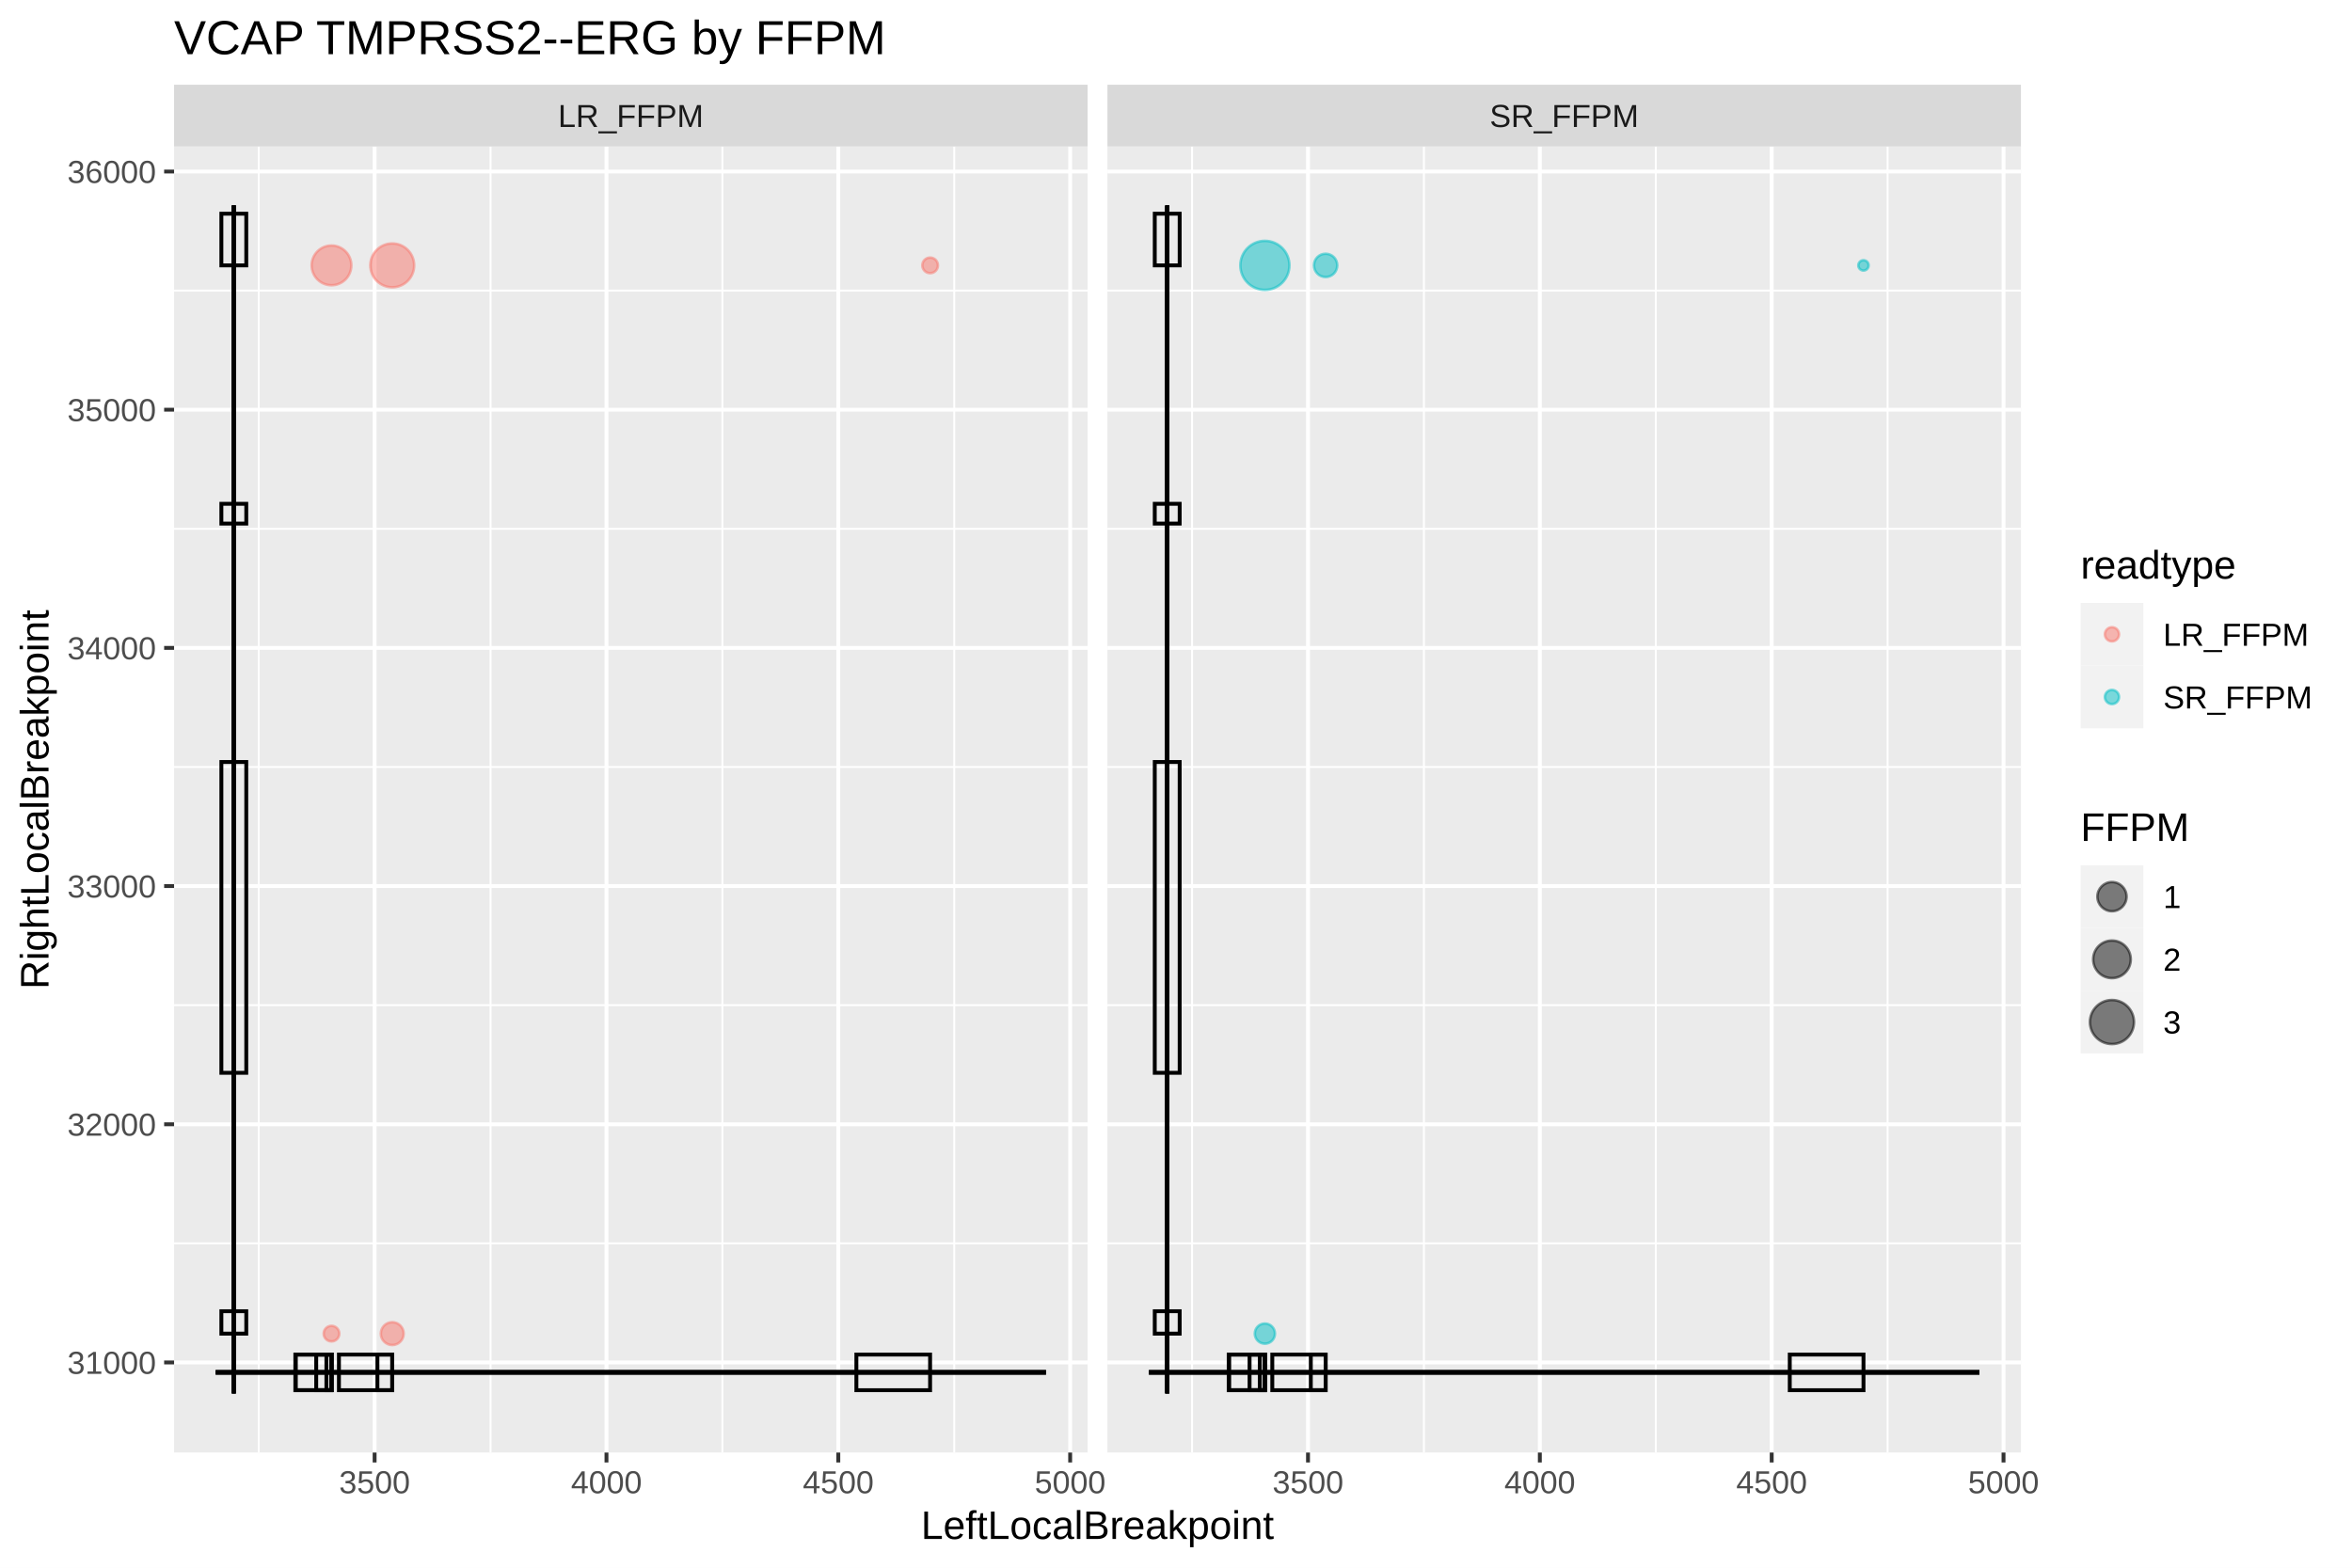
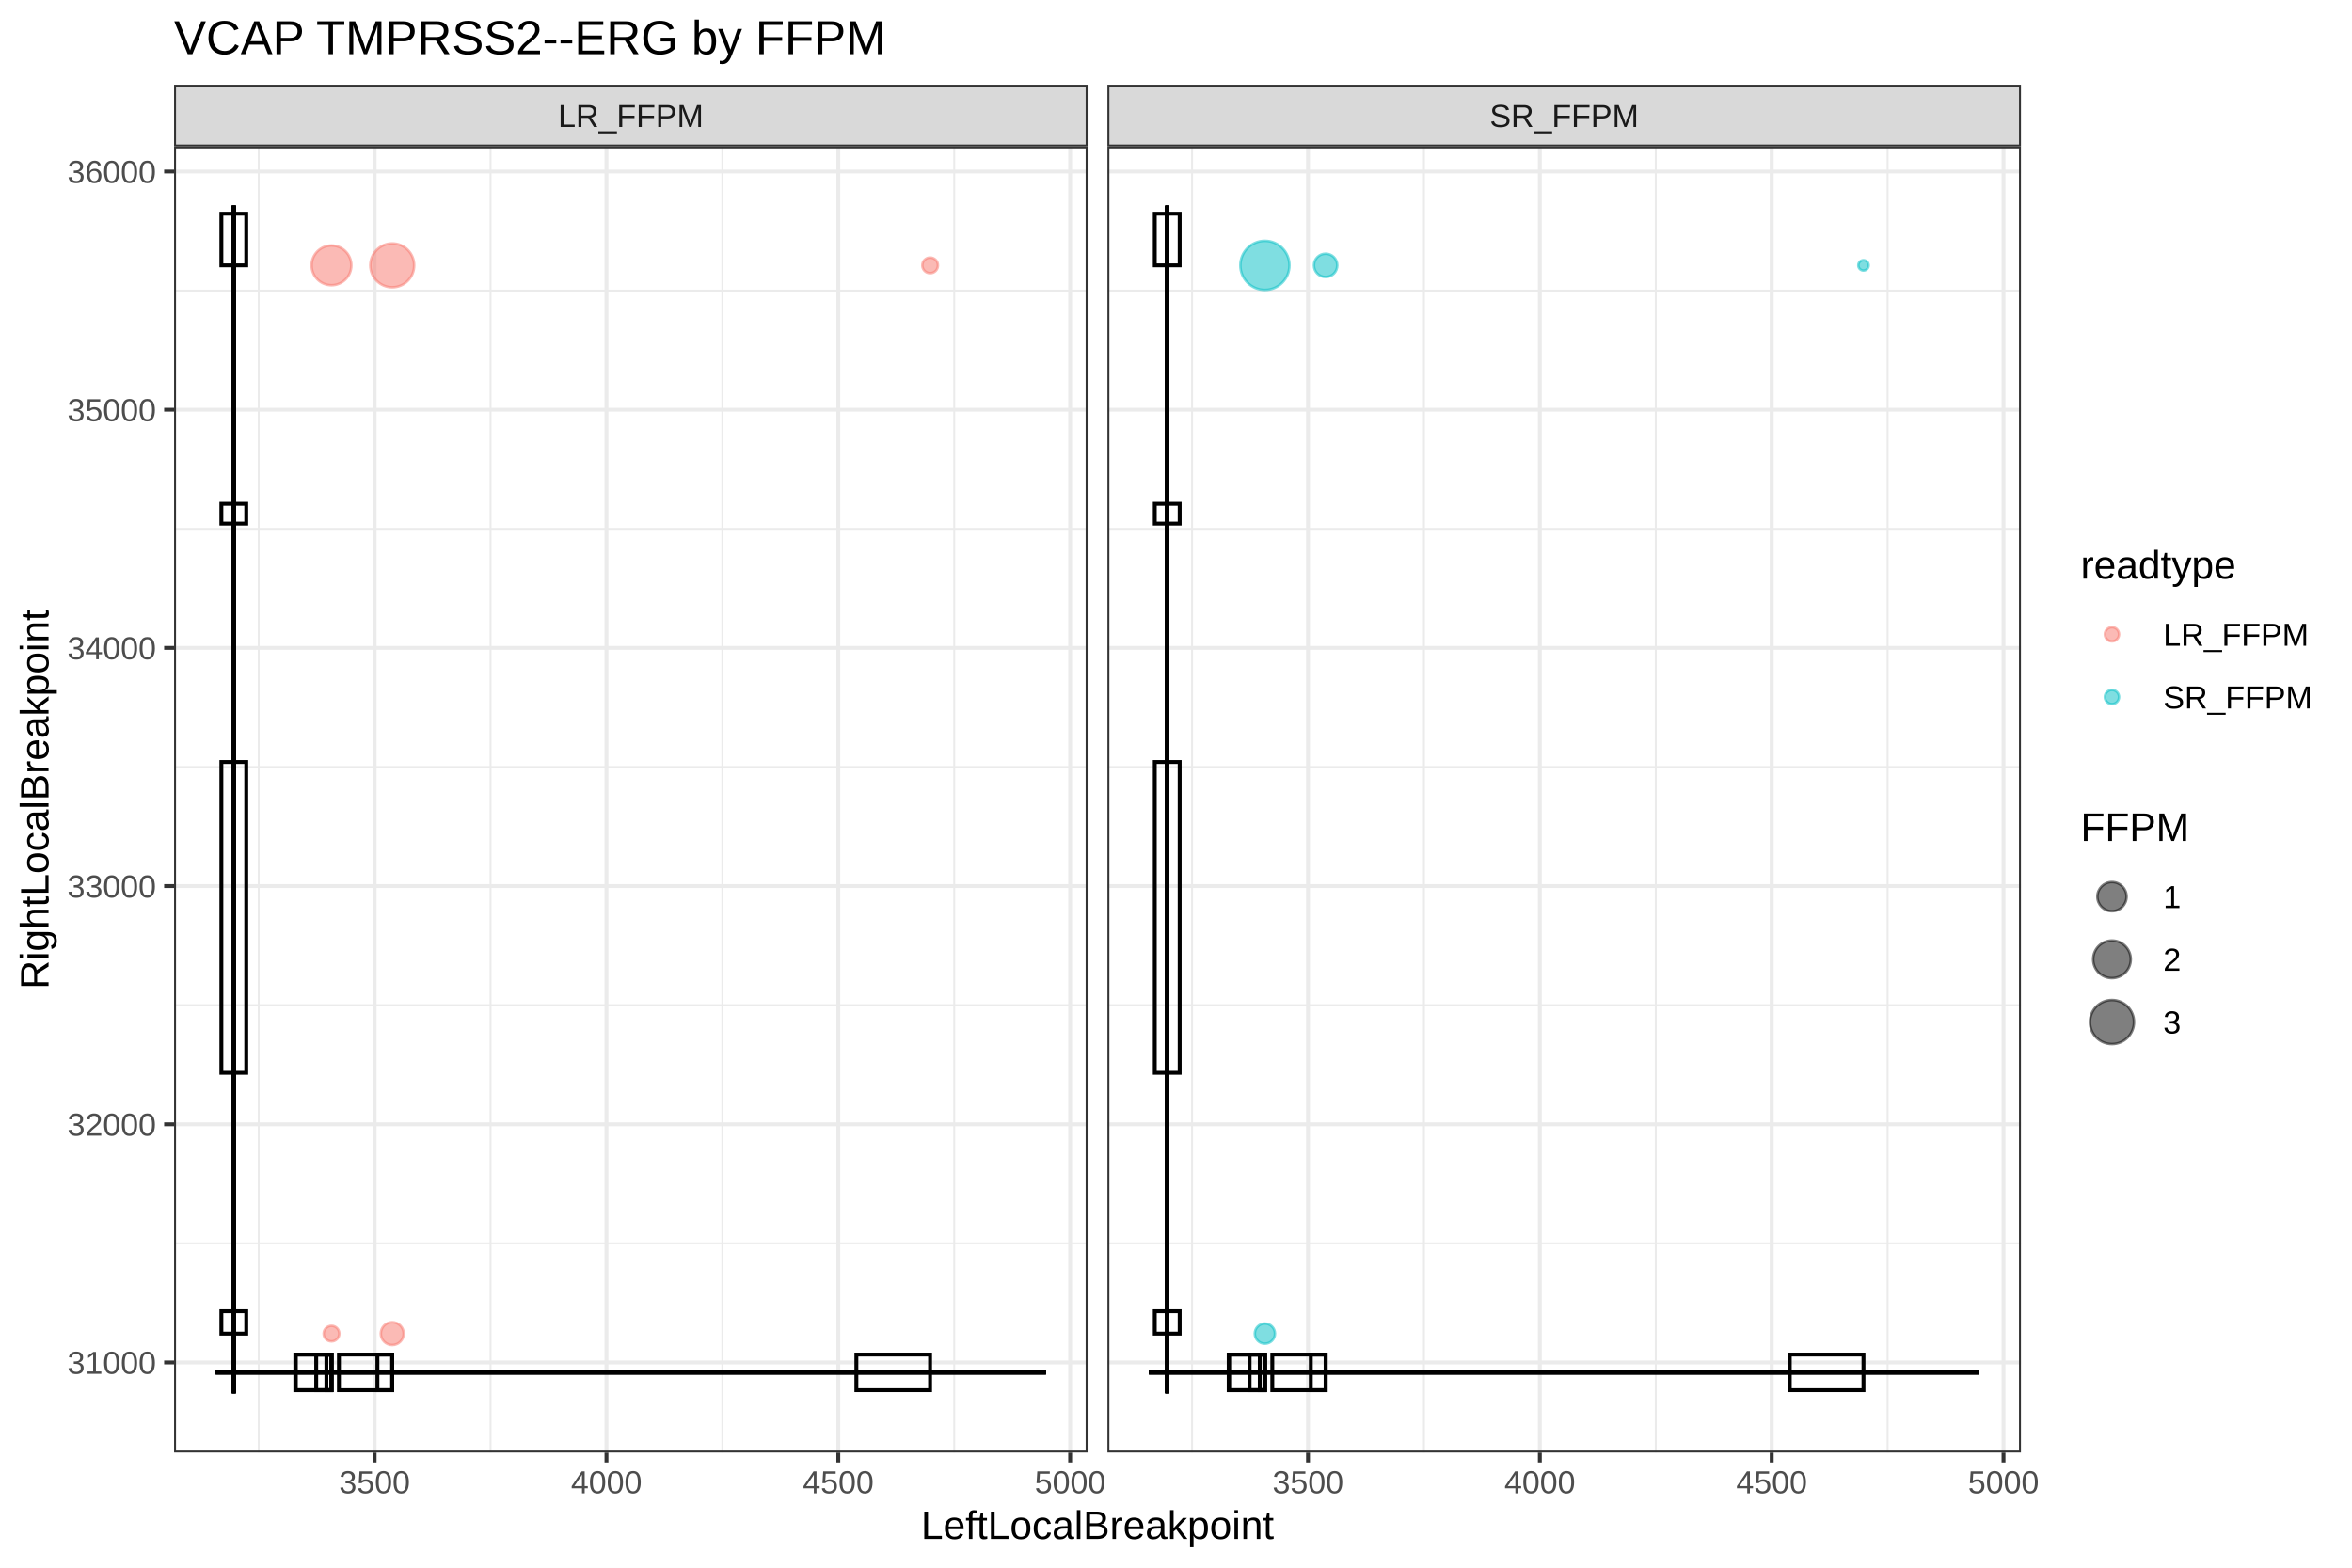
<svg xmlns="http://www.w3.org/2000/svg" class="svglite" width="648.00pt" height="432.00pt" viewBox="0 0 648.00 432.00">
  <defs>
    <style type="text/css">
    .svglite line, .svglite polyline, .svglite polygon, .svglite path, .svglite rect, .svglite circle {
      fill: none;
      stroke: #000000;
      stroke-linecap: round;
      stroke-linejoin: round;
      stroke-miterlimit: 10.00;
    }
    .svglite text {
      white-space: pre;
    }
  </style>
  </defs>
  <rect width="100%" height="100%" style="stroke: none; fill: #FFFFFF;" />
  <defs>
    <clipPath id="cpMC4wMHw2NDguMDB8MC4wMHw0MzIuMDA=">
      <rect x="0.00" y="0.00" width="648.00" height="432.00" />
    </clipPath>
  </defs>
  <g clip-path="url(#cpMC4wMHw2NDguMDB8MC4wMHw0MzIuMDA=)">
    <rect x="0.00" y="0.00" width="648.00" height="432.00" style="stroke-width: 1.07; stroke: #FFFFFF; fill: #FFFFFF;" />
  </g>
  <defs>
    <clipPath id="cpNDcuOTZ8Mjk5LjYzfDQwLjM2fDQwMC4yNw==">
      <rect x="47.96" y="40.36" width="251.68" height="359.90" />
    </clipPath>
  </defs>
  <g clip-path="url(#cpNDcuOTZ8Mjk5LjYzfDQwLjM2fDQwMC4yNw==)">
-     <rect x="47.96" y="40.36" width="251.68" height="359.90" style="stroke-width: 1.07; stroke: none; fill: #EBEBEB;" />
-     <polyline points="47.96,342.62 299.63,342.62 " style="stroke-width: 0.53; stroke: #FFFFFF; stroke-linecap: butt;" />
-     <polyline points="47.96,276.99 299.63,276.99 " style="stroke-width: 0.53; stroke: #FFFFFF; stroke-linecap: butt;" />
-     <polyline points="47.96,211.35 299.63,211.35 " style="stroke-width: 0.53; stroke: #FFFFFF; stroke-linecap: butt;" />
-     <polyline points="47.96,145.72 299.63,145.72 " style="stroke-width: 0.53; stroke: #FFFFFF; stroke-linecap: butt;" />
-     <polyline points="47.96,80.09 299.63,80.09 " style="stroke-width: 0.53; stroke: #FFFFFF; stroke-linecap: butt;" />
-     <polyline points="71.28,400.27 71.28,40.36 " style="stroke-width: 0.53; stroke: #FFFFFF; stroke-linecap: butt;" />
-     <polyline points="135.15,400.27 135.15,40.36 " style="stroke-width: 0.53; stroke: #FFFFFF; stroke-linecap: butt;" />
-     <polyline points="199.02,400.27 199.02,40.36 " style="stroke-width: 0.53; stroke: #FFFFFF; stroke-linecap: butt;" />
-     <polyline points="262.90,400.27 262.90,40.36 " style="stroke-width: 0.53; stroke: #FFFFFF; stroke-linecap: butt;" />
-     <polyline points="47.96,375.44 299.63,375.44 " style="stroke-width: 1.07; stroke: #FFFFFF; stroke-linecap: butt;" />
-     <polyline points="47.96,309.81 299.63,309.81 " style="stroke-width: 1.07; stroke: #FFFFFF; stroke-linecap: butt;" />
-     <polyline points="47.96,244.17 299.63,244.17 " style="stroke-width: 1.07; stroke: #FFFFFF; stroke-linecap: butt;" />
-     <polyline points="47.96,178.54 299.63,178.54 " style="stroke-width: 1.07; stroke: #FFFFFF; stroke-linecap: butt;" />
-     <polyline points="47.96,112.90 299.63,112.90 " style="stroke-width: 1.07; stroke: #FFFFFF; stroke-linecap: butt;" />
-     <polyline points="47.96,47.27 299.63,47.27 " style="stroke-width: 1.07; stroke: #FFFFFF; stroke-linecap: butt;" />
-     <polyline points="103.21,400.27 103.21,40.36 " style="stroke-width: 1.07; stroke: #FFFFFF; stroke-linecap: butt;" />
-     <polyline points="167.09,400.27 167.09,40.36 " style="stroke-width: 1.07; stroke: #FFFFFF; stroke-linecap: butt;" />
-     <polyline points="230.96,400.27 230.96,40.36 " style="stroke-width: 1.07; stroke: #FFFFFF; stroke-linecap: butt;" />
-     <polyline points="294.84,400.27 294.84,40.36 " style="stroke-width: 1.07; stroke: #FFFFFF; stroke-linecap: butt;" />
+     <rect x="47.96" y="40.36" width="251.68" height="359.90" style="stroke-width: 1.07; stroke: none; fill: #FFFFFF;" />
+     <polyline points="47.96,342.62 299.63,342.62 " style="stroke-width: 0.53; stroke: #EBEBEB; stroke-linecap: butt;" />
+     <polyline points="47.96,276.99 299.63,276.99 " style="stroke-width: 0.53; stroke: #EBEBEB; stroke-linecap: butt;" />
+     <polyline points="47.96,211.35 299.63,211.35 " style="stroke-width: 0.53; stroke: #EBEBEB; stroke-linecap: butt;" />
+     <polyline points="47.96,145.72 299.63,145.72 " style="stroke-width: 0.53; stroke: #EBEBEB; stroke-linecap: butt;" />
+     <polyline points="47.96,80.09 299.63,80.09 " style="stroke-width: 0.53; stroke: #EBEBEB; stroke-linecap: butt;" />
+     <polyline points="71.28,400.27 71.28,40.36 " style="stroke-width: 0.53; stroke: #EBEBEB; stroke-linecap: butt;" />
+     <polyline points="135.15,400.27 135.15,40.36 " style="stroke-width: 0.53; stroke: #EBEBEB; stroke-linecap: butt;" />
+     <polyline points="199.02,400.27 199.02,40.36 " style="stroke-width: 0.53; stroke: #EBEBEB; stroke-linecap: butt;" />
+     <polyline points="262.90,400.27 262.90,40.36 " style="stroke-width: 0.53; stroke: #EBEBEB; stroke-linecap: butt;" />
+     <polyline points="47.96,375.44 299.63,375.44 " style="stroke-width: 1.07; stroke: #EBEBEB; stroke-linecap: butt;" />
+     <polyline points="47.96,309.81 299.63,309.81 " style="stroke-width: 1.07; stroke: #EBEBEB; stroke-linecap: butt;" />
+     <polyline points="47.96,244.17 299.63,244.17 " style="stroke-width: 1.07; stroke: #EBEBEB; stroke-linecap: butt;" />
+     <polyline points="47.96,178.54 299.63,178.54 " style="stroke-width: 1.07; stroke: #EBEBEB; stroke-linecap: butt;" />
+     <polyline points="47.96,112.90 299.63,112.90 " style="stroke-width: 1.07; stroke: #EBEBEB; stroke-linecap: butt;" />
+     <polyline points="47.96,47.27 299.63,47.27 " style="stroke-width: 1.07; stroke: #EBEBEB; stroke-linecap: butt;" />
+     <polyline points="103.21,400.27 103.21,40.36 " style="stroke-width: 1.07; stroke: #EBEBEB; stroke-linecap: butt;" />
+     <polyline points="167.09,400.27 167.09,40.36 " style="stroke-width: 1.07; stroke: #EBEBEB; stroke-linecap: butt;" />
+     <polyline points="230.96,400.27 230.96,40.36 " style="stroke-width: 1.07; stroke: #EBEBEB; stroke-linecap: butt;" />
+     <polyline points="294.84,400.27 294.84,40.36 " style="stroke-width: 1.07; stroke: #EBEBEB; stroke-linecap: butt;" />
    <circle cx="91.33" cy="367.50" r="2.15" style="stroke-width: 0.71; stroke: #F8766D; stroke-opacity: 0.50; fill: #F8766D; fill-opacity: 0.50;" />
    <circle cx="108.07" cy="367.50" r="3.15" style="stroke-width: 0.71; stroke: #F8766D; stroke-opacity: 0.50; fill: #F8766D; fill-opacity: 0.50;" />
    <circle cx="91.33" cy="73.13" r="5.47" style="stroke-width: 0.71; stroke: #F8766D; stroke-opacity: 0.50; fill: #F8766D; fill-opacity: 0.50;" />
    <circle cx="108.07" cy="73.13" r="6.04" style="stroke-width: 0.71; stroke: #F8766D; stroke-opacity: 0.50; fill: #F8766D; fill-opacity: 0.50;" />
    <circle cx="256.26" cy="73.13" r="2.15" style="stroke-width: 0.71; stroke: #F8766D; stroke-opacity: 0.50; fill: #F8766D; fill-opacity: 0.50;" />
    <rect x="81.37" y="373.27" width="9.96" height="9.82" style="stroke-width: 1.07; stroke-linecap: butt; stroke-linejoin: miter;" />
    <rect x="81.50" y="373.27" width="9.84" height="9.82" style="stroke-width: 1.07; stroke-linecap: butt; stroke-linejoin: miter;" />
    <rect x="87.12" y="373.27" width="4.22" height="9.82" style="stroke-width: 1.07; stroke-linecap: butt; stroke-linejoin: miter;" />
    <rect x="89.93" y="373.27" width="1.41" height="9.82" style="stroke-width: 1.07; stroke-linecap: butt; stroke-linejoin: miter;" />
    <rect x="93.38" y="373.27" width="14.69" height="9.82" style="stroke-width: 1.07; stroke-linecap: butt; stroke-linejoin: miter;" />
    <rect x="103.98" y="373.27" width="4.09" height="9.82" style="stroke-width: 1.07; stroke-linecap: butt; stroke-linejoin: miter;" />
    <rect x="235.94" y="373.27" width="20.31" height="9.82" style="stroke-width: 1.07; stroke-linecap: butt; stroke-linejoin: miter;" />
    <line x1="59.40" y1="378.18" x2="288.19" y2="378.18" style="stroke-width: 1.07; stroke: #000000; stroke-opacity: 0.50; stroke-linecap: butt;" />
    <line x1="59.40" y1="378.18" x2="288.19" y2="378.18" style="stroke-width: 1.07; stroke: #000000; stroke-opacity: 0.50; stroke-linecap: butt;" />
    <line x1="59.40" y1="378.18" x2="288.19" y2="378.18" style="stroke-width: 1.07; stroke: #000000; stroke-opacity: 0.50; stroke-linecap: butt;" />
    <line x1="59.40" y1="378.18" x2="288.19" y2="378.18" style="stroke-width: 1.07; stroke: #000000; stroke-opacity: 0.50; stroke-linecap: butt;" />
    <line x1="59.40" y1="378.18" x2="288.19" y2="378.18" style="stroke-width: 1.07; stroke: #000000; stroke-opacity: 0.50; stroke-linecap: butt;" />
    <line x1="59.40" y1="378.18" x2="288.19" y2="378.18" style="stroke-width: 1.07; stroke: #000000; stroke-opacity: 0.50; stroke-linecap: butt;" />
    <line x1="59.40" y1="378.18" x2="288.19" y2="378.18" style="stroke-width: 1.07; stroke: #000000; stroke-opacity: 0.50; stroke-linecap: butt;" />
    <line x1="59.40" y1="378.18" x2="288.19" y2="378.18" style="stroke-width: 1.07; stroke: #000000; stroke-opacity: 0.50; stroke-linecap: butt;" />
    <line x1="59.40" y1="378.18" x2="288.19" y2="378.18" style="stroke-width: 1.07; stroke: #000000; stroke-opacity: 0.50; stroke-linecap: butt;" />
    <line x1="59.40" y1="378.18" x2="288.19" y2="378.18" style="stroke-width: 1.07; stroke: #000000; stroke-opacity: 0.50; stroke-linecap: butt;" />
    <line x1="59.40" y1="378.18" x2="288.19" y2="378.18" style="stroke-width: 1.07; stroke: #000000; stroke-opacity: 0.50; stroke-linecap: butt;" />
    <line x1="59.40" y1="378.18" x2="288.19" y2="378.18" style="stroke-width: 1.07; stroke: #000000; stroke-opacity: 0.50; stroke-linecap: butt;" />
    <line x1="59.40" y1="378.18" x2="288.19" y2="378.18" style="stroke-width: 1.07; stroke: #000000; stroke-opacity: 0.50; stroke-linecap: butt;" />
    <line x1="59.40" y1="378.18" x2="288.19" y2="378.18" style="stroke-width: 1.07; stroke: #000000; stroke-opacity: 0.50; stroke-linecap: butt;" />
    <line x1="59.40" y1="378.18" x2="288.19" y2="378.18" style="stroke-width: 1.07; stroke: #000000; stroke-opacity: 0.50; stroke-linecap: butt;" />
    <line x1="59.40" y1="378.18" x2="288.19" y2="378.18" style="stroke-width: 1.07; stroke: #000000; stroke-opacity: 0.50; stroke-linecap: butt;" />
    <line x1="59.40" y1="378.18" x2="288.19" y2="378.18" style="stroke-width: 1.07; stroke: #000000; stroke-opacity: 0.50; stroke-linecap: butt;" />
    <line x1="59.40" y1="378.18" x2="288.19" y2="378.18" style="stroke-width: 1.07; stroke: #000000; stroke-opacity: 0.50; stroke-linecap: butt;" />
    <line x1="59.40" y1="378.18" x2="288.19" y2="378.18" style="stroke-width: 1.07; stroke: #000000; stroke-opacity: 0.50; stroke-linecap: butt;" />
    <line x1="59.40" y1="378.18" x2="288.19" y2="378.18" style="stroke-width: 1.07; stroke: #000000; stroke-opacity: 0.50; stroke-linecap: butt;" />
    <line x1="59.40" y1="378.18" x2="288.19" y2="378.18" style="stroke-width: 1.07; stroke: #000000; stroke-opacity: 0.50; stroke-linecap: butt;" />
    <line x1="59.40" y1="378.18" x2="288.19" y2="378.18" style="stroke-width: 1.07; stroke: #000000; stroke-opacity: 0.50; stroke-linecap: butt;" />
    <line x1="59.40" y1="378.18" x2="288.19" y2="378.18" style="stroke-width: 1.07; stroke: #000000; stroke-opacity: 0.50; stroke-linecap: butt;" />
    <line x1="59.40" y1="378.18" x2="288.19" y2="378.18" style="stroke-width: 1.07; stroke: #000000; stroke-opacity: 0.50; stroke-linecap: butt;" />
    <line x1="59.40" y1="378.18" x2="288.19" y2="378.18" style="stroke-width: 1.07; stroke: #000000; stroke-opacity: 0.50; stroke-linecap: butt;" />
    <line x1="59.40" y1="378.18" x2="288.19" y2="378.18" style="stroke-width: 1.07; stroke: #000000; stroke-opacity: 0.50; stroke-linecap: butt;" />
    <line x1="59.40" y1="378.18" x2="288.19" y2="378.18" style="stroke-width: 1.07; stroke: #000000; stroke-opacity: 0.50; stroke-linecap: butt;" />
    <line x1="59.40" y1="378.18" x2="288.19" y2="378.18" style="stroke-width: 1.07; stroke: #000000; stroke-opacity: 0.50; stroke-linecap: butt;" />
    <line x1="59.40" y1="378.18" x2="288.19" y2="378.18" style="stroke-width: 1.07; stroke: #000000; stroke-opacity: 0.50; stroke-linecap: butt;" />
    <line x1="59.40" y1="378.18" x2="288.19" y2="378.18" style="stroke-width: 1.07; stroke: #000000; stroke-opacity: 0.50; stroke-linecap: butt;" />
    <line x1="59.40" y1="378.18" x2="288.19" y2="378.18" style="stroke-width: 1.07; stroke: #000000; stroke-opacity: 0.50; stroke-linecap: butt;" />
    <line x1="59.40" y1="378.18" x2="288.19" y2="378.18" style="stroke-width: 1.07; stroke: #000000; stroke-opacity: 0.50; stroke-linecap: butt;" />
    <line x1="59.40" y1="378.18" x2="288.19" y2="378.18" style="stroke-width: 1.07; stroke: #000000; stroke-opacity: 0.50; stroke-linecap: butt;" />
    <rect x="60.99" y="361.33" width="6.86" height="6.17" style="stroke-width: 1.07; stroke-linecap: butt; stroke-linejoin: miter;" />
    <rect x="60.99" y="209.98" width="6.86" height="85.65" style="stroke-width: 1.07; stroke-linecap: butt; stroke-linejoin: miter;" />
    <rect x="60.99" y="138.83" width="6.86" height="5.45" style="stroke-width: 1.07; stroke-linecap: butt; stroke-linejoin: miter;" />
    <rect x="60.99" y="58.89" width="6.86" height="14.24" style="stroke-width: 1.07; stroke-linecap: butt; stroke-linejoin: miter;" />
    <line x1="64.42" y1="383.91" x2="64.42" y2="56.72" style="stroke-width: 1.07; stroke: #000000; stroke-opacity: 0.50; stroke-linecap: butt;" />
    <line x1="64.42" y1="383.91" x2="64.42" y2="56.72" style="stroke-width: 1.07; stroke: #000000; stroke-opacity: 0.50; stroke-linecap: butt;" />
    <line x1="64.42" y1="383.91" x2="64.42" y2="56.72" style="stroke-width: 1.07; stroke: #000000; stroke-opacity: 0.50; stroke-linecap: butt;" />
    <line x1="64.42" y1="383.91" x2="64.42" y2="56.72" style="stroke-width: 1.07; stroke: #000000; stroke-opacity: 0.50; stroke-linecap: butt;" />
    <line x1="64.42" y1="383.91" x2="64.42" y2="56.72" style="stroke-width: 1.07; stroke: #000000; stroke-opacity: 0.50; stroke-linecap: butt;" />
    <line x1="64.42" y1="383.91" x2="64.42" y2="56.72" style="stroke-width: 1.07; stroke: #000000; stroke-opacity: 0.50; stroke-linecap: butt;" />
    <line x1="64.42" y1="383.91" x2="64.42" y2="56.72" style="stroke-width: 1.07; stroke: #000000; stroke-opacity: 0.50; stroke-linecap: butt;" />
    <line x1="64.42" y1="383.91" x2="64.42" y2="56.72" style="stroke-width: 1.07; stroke: #000000; stroke-opacity: 0.50; stroke-linecap: butt;" />
    <line x1="64.42" y1="383.91" x2="64.42" y2="56.72" style="stroke-width: 1.07; stroke: #000000; stroke-opacity: 0.50; stroke-linecap: butt;" />
    <line x1="64.42" y1="383.91" x2="64.42" y2="56.72" style="stroke-width: 1.07; stroke: #000000; stroke-opacity: 0.50; stroke-linecap: butt;" />
    <line x1="64.42" y1="383.91" x2="64.42" y2="56.72" style="stroke-width: 1.07; stroke: #000000; stroke-opacity: 0.50; stroke-linecap: butt;" />
    <line x1="64.42" y1="383.91" x2="64.42" y2="56.72" style="stroke-width: 1.07; stroke: #000000; stroke-opacity: 0.50; stroke-linecap: butt;" />
    <line x1="64.42" y1="383.91" x2="64.42" y2="56.72" style="stroke-width: 1.07; stroke: #000000; stroke-opacity: 0.50; stroke-linecap: butt;" />
    <line x1="64.42" y1="383.91" x2="64.42" y2="56.72" style="stroke-width: 1.07; stroke: #000000; stroke-opacity: 0.50; stroke-linecap: butt;" />
    <line x1="64.42" y1="383.91" x2="64.42" y2="56.72" style="stroke-width: 1.07; stroke: #000000; stroke-opacity: 0.50; stroke-linecap: butt;" />
    <line x1="64.42" y1="383.91" x2="64.42" y2="56.72" style="stroke-width: 1.07; stroke: #000000; stroke-opacity: 0.50; stroke-linecap: butt;" />
    <line x1="64.42" y1="383.91" x2="64.42" y2="56.72" style="stroke-width: 1.07; stroke: #000000; stroke-opacity: 0.50; stroke-linecap: butt;" />
    <line x1="64.42" y1="383.91" x2="64.42" y2="56.72" style="stroke-width: 1.07; stroke: #000000; stroke-opacity: 0.50; stroke-linecap: butt;" />
    <line x1="64.42" y1="383.91" x2="64.42" y2="56.72" style="stroke-width: 1.07; stroke: #000000; stroke-opacity: 0.50; stroke-linecap: butt;" />
    <line x1="64.42" y1="383.91" x2="64.42" y2="56.72" style="stroke-width: 1.07; stroke: #000000; stroke-opacity: 0.50; stroke-linecap: butt;" />
    <line x1="64.42" y1="383.91" x2="64.42" y2="56.72" style="stroke-width: 1.07; stroke: #000000; stroke-opacity: 0.50; stroke-linecap: butt;" />
    <line x1="64.42" y1="383.91" x2="64.42" y2="56.72" style="stroke-width: 1.07; stroke: #000000; stroke-opacity: 0.50; stroke-linecap: butt;" />
    <line x1="64.42" y1="383.91" x2="64.42" y2="56.72" style="stroke-width: 1.07; stroke: #000000; stroke-opacity: 0.50; stroke-linecap: butt;" />
    <line x1="64.42" y1="383.91" x2="64.42" y2="56.72" style="stroke-width: 1.07; stroke: #000000; stroke-opacity: 0.50; stroke-linecap: butt;" />
    <line x1="64.42" y1="383.91" x2="64.42" y2="56.72" style="stroke-width: 1.07; stroke: #000000; stroke-opacity: 0.50; stroke-linecap: butt;" />
    <line x1="64.42" y1="383.91" x2="64.42" y2="56.72" style="stroke-width: 1.07; stroke: #000000; stroke-opacity: 0.50; stroke-linecap: butt;" />
    <line x1="64.42" y1="383.91" x2="64.42" y2="56.72" style="stroke-width: 1.07; stroke: #000000; stroke-opacity: 0.50; stroke-linecap: butt;" />
    <line x1="64.42" y1="383.91" x2="64.42" y2="56.72" style="stroke-width: 1.07; stroke: #000000; stroke-opacity: 0.50; stroke-linecap: butt;" />
    <line x1="64.42" y1="383.91" x2="64.42" y2="56.72" style="stroke-width: 1.07; stroke: #000000; stroke-opacity: 0.50; stroke-linecap: butt;" />
+     <rect x="47.96" y="40.36" width="251.68" height="359.90" style="stroke-width: 1.07; stroke: #333333;" />
  </g>
  <g clip-path="url(#cpMC4wMHw2NDguMDB8MC4wMHw0MzIuMDA=)">
</g>
  <defs>
    <clipPath id="cpMzA1LjExfDU1Ni43OXw0MC4zNnw0MDAuMjc=">
      <rect x="305.11" y="40.36" width="251.68" height="359.90" />
    </clipPath>
  </defs>
  <g clip-path="url(#cpMzA1LjExfDU1Ni43OXw0MC4zNnw0MDAuMjc=)">
-     <rect x="305.11" y="40.36" width="251.68" height="359.90" style="stroke-width: 1.07; stroke: none; fill: #EBEBEB;" />
-     <polyline points="305.11,342.62 556.79,342.62 " style="stroke-width: 0.53; stroke: #FFFFFF; stroke-linecap: butt;" />
-     <polyline points="305.11,276.99 556.79,276.99 " style="stroke-width: 0.53; stroke: #FFFFFF; stroke-linecap: butt;" />
-     <polyline points="305.11,211.35 556.79,211.35 " style="stroke-width: 0.53; stroke: #FFFFFF; stroke-linecap: butt;" />
-     <polyline points="305.11,145.72 556.79,145.72 " style="stroke-width: 0.53; stroke: #FFFFFF; stroke-linecap: butt;" />
-     <polyline points="305.11,80.09 556.79,80.09 " style="stroke-width: 0.53; stroke: #FFFFFF; stroke-linecap: butt;" />
-     <polyline points="328.43,400.27 328.43,40.36 " style="stroke-width: 0.53; stroke: #FFFFFF; stroke-linecap: butt;" />
-     <polyline points="392.31,400.27 392.31,40.36 " style="stroke-width: 0.53; stroke: #FFFFFF; stroke-linecap: butt;" />
-     <polyline points="456.18,400.27 456.18,40.36 " style="stroke-width: 0.53; stroke: #FFFFFF; stroke-linecap: butt;" />
-     <polyline points="520.05,400.27 520.05,40.36 " style="stroke-width: 0.53; stroke: #FFFFFF; stroke-linecap: butt;" />
-     <polyline points="305.11,375.44 556.79,375.44 " style="stroke-width: 1.07; stroke: #FFFFFF; stroke-linecap: butt;" />
-     <polyline points="305.11,309.81 556.79,309.81 " style="stroke-width: 1.07; stroke: #FFFFFF; stroke-linecap: butt;" />
-     <polyline points="305.11,244.17 556.79,244.17 " style="stroke-width: 1.07; stroke: #FFFFFF; stroke-linecap: butt;" />
-     <polyline points="305.11,178.54 556.79,178.54 " style="stroke-width: 1.07; stroke: #FFFFFF; stroke-linecap: butt;" />
-     <polyline points="305.11,112.90 556.79,112.90 " style="stroke-width: 1.07; stroke: #FFFFFF; stroke-linecap: butt;" />
-     <polyline points="305.11,47.27 556.79,47.27 " style="stroke-width: 1.07; stroke: #FFFFFF; stroke-linecap: butt;" />
-     <polyline points="360.37,400.27 360.37,40.36 " style="stroke-width: 1.07; stroke: #FFFFFF; stroke-linecap: butt;" />
-     <polyline points="424.24,400.27 424.24,40.36 " style="stroke-width: 1.07; stroke: #FFFFFF; stroke-linecap: butt;" />
-     <polyline points="488.12,400.27 488.12,40.36 " style="stroke-width: 1.07; stroke: #FFFFFF; stroke-linecap: butt;" />
-     <polyline points="551.99,400.27 551.99,40.36 " style="stroke-width: 1.07; stroke: #FFFFFF; stroke-linecap: butt;" />
+     <rect x="305.11" y="40.36" width="251.68" height="359.90" style="stroke-width: 1.07; stroke: none; fill: #FFFFFF;" />
+     <polyline points="305.11,342.62 556.79,342.62 " style="stroke-width: 0.53; stroke: #EBEBEB; stroke-linecap: butt;" />
+     <polyline points="305.11,276.99 556.79,276.99 " style="stroke-width: 0.53; stroke: #EBEBEB; stroke-linecap: butt;" />
+     <polyline points="305.11,211.35 556.79,211.35 " style="stroke-width: 0.53; stroke: #EBEBEB; stroke-linecap: butt;" />
+     <polyline points="305.11,145.72 556.79,145.72 " style="stroke-width: 0.53; stroke: #EBEBEB; stroke-linecap: butt;" />
+     <polyline points="305.11,80.09 556.79,80.09 " style="stroke-width: 0.53; stroke: #EBEBEB; stroke-linecap: butt;" />
+     <polyline points="328.43,400.27 328.43,40.36 " style="stroke-width: 0.53; stroke: #EBEBEB; stroke-linecap: butt;" />
+     <polyline points="392.31,400.27 392.31,40.36 " style="stroke-width: 0.53; stroke: #EBEBEB; stroke-linecap: butt;" />
+     <polyline points="456.18,400.27 456.18,40.36 " style="stroke-width: 0.53; stroke: #EBEBEB; stroke-linecap: butt;" />
+     <polyline points="520.05,400.27 520.05,40.36 " style="stroke-width: 0.53; stroke: #EBEBEB; stroke-linecap: butt;" />
+     <polyline points="305.11,375.44 556.79,375.44 " style="stroke-width: 1.07; stroke: #EBEBEB; stroke-linecap: butt;" />
+     <polyline points="305.11,309.81 556.79,309.81 " style="stroke-width: 1.07; stroke: #EBEBEB; stroke-linecap: butt;" />
+     <polyline points="305.11,244.17 556.79,244.17 " style="stroke-width: 1.07; stroke: #EBEBEB; stroke-linecap: butt;" />
+     <polyline points="305.11,178.54 556.79,178.54 " style="stroke-width: 1.07; stroke: #EBEBEB; stroke-linecap: butt;" />
+     <polyline points="305.11,112.90 556.79,112.90 " style="stroke-width: 1.07; stroke: #EBEBEB; stroke-linecap: butt;" />
+     <polyline points="305.11,47.27 556.79,47.27 " style="stroke-width: 1.07; stroke: #EBEBEB; stroke-linecap: butt;" />
+     <polyline points="360.37,400.27 360.37,40.36 " style="stroke-width: 1.07; stroke: #EBEBEB; stroke-linecap: butt;" />
+     <polyline points="424.24,400.27 424.24,40.36 " style="stroke-width: 1.07; stroke: #EBEBEB; stroke-linecap: butt;" />
+     <polyline points="488.12,400.27 488.12,40.36 " style="stroke-width: 1.07; stroke: #EBEBEB; stroke-linecap: butt;" />
+     <polyline points="551.99,400.27 551.99,40.36 " style="stroke-width: 1.07; stroke: #EBEBEB; stroke-linecap: butt;" />
    <circle cx="348.49" cy="367.50" r="2.78" style="stroke-width: 0.71; stroke: #00BFC4; stroke-opacity: 0.50; fill: #00BFC4; fill-opacity: 0.50;" />
    <circle cx="348.49" cy="73.13" r="6.76" style="stroke-width: 0.71; stroke: #00BFC4; stroke-opacity: 0.50; fill: #00BFC4; fill-opacity: 0.50;" />
    <circle cx="365.22" cy="73.13" r="3.21" style="stroke-width: 0.71; stroke: #00BFC4; stroke-opacity: 0.50; fill: #00BFC4; fill-opacity: 0.50;" />
    <circle cx="513.41" cy="73.13" r="1.42" style="stroke-width: 0.71; stroke: #00BFC4; stroke-opacity: 0.50; fill: #00BFC4; fill-opacity: 0.50;" />
    <rect x="338.52" y="373.27" width="9.96" height="9.82" style="stroke-width: 1.07; stroke-linecap: butt; stroke-linejoin: miter;" />
    <rect x="338.65" y="373.27" width="9.84" height="9.82" style="stroke-width: 1.07; stroke-linecap: butt; stroke-linejoin: miter;" />
    <rect x="344.27" y="373.27" width="4.22" height="9.82" style="stroke-width: 1.07; stroke-linecap: butt; stroke-linejoin: miter;" />
    <rect x="347.08" y="373.27" width="1.41" height="9.82" style="stroke-width: 1.07; stroke-linecap: butt; stroke-linejoin: miter;" />
    <rect x="350.53" y="373.27" width="14.69" height="9.82" style="stroke-width: 1.07; stroke-linecap: butt; stroke-linejoin: miter;" />
    <rect x="361.14" y="373.27" width="4.09" height="9.82" style="stroke-width: 1.07; stroke-linecap: butt; stroke-linejoin: miter;" />
    <rect x="493.10" y="373.27" width="20.31" height="9.82" style="stroke-width: 1.07; stroke-linecap: butt; stroke-linejoin: miter;" />
    <line x1="316.55" y1="378.18" x2="545.35" y2="378.18" style="stroke-width: 1.07; stroke: #000000; stroke-opacity: 0.50; stroke-linecap: butt;" />
    <line x1="316.55" y1="378.18" x2="545.35" y2="378.18" style="stroke-width: 1.07; stroke: #000000; stroke-opacity: 0.50; stroke-linecap: butt;" />
    <line x1="316.55" y1="378.18" x2="545.35" y2="378.18" style="stroke-width: 1.07; stroke: #000000; stroke-opacity: 0.50; stroke-linecap: butt;" />
    <line x1="316.55" y1="378.18" x2="545.35" y2="378.18" style="stroke-width: 1.07; stroke: #000000; stroke-opacity: 0.50; stroke-linecap: butt;" />
    <line x1="316.55" y1="378.18" x2="545.35" y2="378.18" style="stroke-width: 1.07; stroke: #000000; stroke-opacity: 0.50; stroke-linecap: butt;" />
    <line x1="316.55" y1="378.18" x2="545.35" y2="378.18" style="stroke-width: 1.07; stroke: #000000; stroke-opacity: 0.50; stroke-linecap: butt;" />
    <line x1="316.55" y1="378.18" x2="545.35" y2="378.18" style="stroke-width: 1.07; stroke: #000000; stroke-opacity: 0.50; stroke-linecap: butt;" />
    <line x1="316.55" y1="378.18" x2="545.35" y2="378.18" style="stroke-width: 1.07; stroke: #000000; stroke-opacity: 0.50; stroke-linecap: butt;" />
    <line x1="316.55" y1="378.18" x2="545.35" y2="378.18" style="stroke-width: 1.07; stroke: #000000; stroke-opacity: 0.50; stroke-linecap: butt;" />
    <line x1="316.55" y1="378.18" x2="545.35" y2="378.18" style="stroke-width: 1.07; stroke: #000000; stroke-opacity: 0.50; stroke-linecap: butt;" />
    <line x1="316.55" y1="378.18" x2="545.35" y2="378.18" style="stroke-width: 1.07; stroke: #000000; stroke-opacity: 0.50; stroke-linecap: butt;" />
    <line x1="316.55" y1="378.18" x2="545.35" y2="378.18" style="stroke-width: 1.07; stroke: #000000; stroke-opacity: 0.50; stroke-linecap: butt;" />
    <line x1="316.55" y1="378.18" x2="545.35" y2="378.18" style="stroke-width: 1.07; stroke: #000000; stroke-opacity: 0.50; stroke-linecap: butt;" />
    <line x1="316.55" y1="378.18" x2="545.35" y2="378.18" style="stroke-width: 1.07; stroke: #000000; stroke-opacity: 0.50; stroke-linecap: butt;" />
    <line x1="316.55" y1="378.18" x2="545.35" y2="378.18" style="stroke-width: 1.07; stroke: #000000; stroke-opacity: 0.50; stroke-linecap: butt;" />
    <line x1="316.55" y1="378.18" x2="545.35" y2="378.18" style="stroke-width: 1.07; stroke: #000000; stroke-opacity: 0.50; stroke-linecap: butt;" />
    <line x1="316.55" y1="378.18" x2="545.35" y2="378.18" style="stroke-width: 1.07; stroke: #000000; stroke-opacity: 0.50; stroke-linecap: butt;" />
    <line x1="316.55" y1="378.18" x2="545.35" y2="378.18" style="stroke-width: 1.07; stroke: #000000; stroke-opacity: 0.50; stroke-linecap: butt;" />
    <line x1="316.55" y1="378.18" x2="545.35" y2="378.18" style="stroke-width: 1.07; stroke: #000000; stroke-opacity: 0.50; stroke-linecap: butt;" />
    <line x1="316.55" y1="378.18" x2="545.35" y2="378.18" style="stroke-width: 1.07; stroke: #000000; stroke-opacity: 0.50; stroke-linecap: butt;" />
    <line x1="316.55" y1="378.18" x2="545.35" y2="378.18" style="stroke-width: 1.07; stroke: #000000; stroke-opacity: 0.50; stroke-linecap: butt;" />
    <line x1="316.55" y1="378.18" x2="545.35" y2="378.18" style="stroke-width: 1.07; stroke: #000000; stroke-opacity: 0.50; stroke-linecap: butt;" />
    <line x1="316.55" y1="378.18" x2="545.35" y2="378.18" style="stroke-width: 1.07; stroke: #000000; stroke-opacity: 0.50; stroke-linecap: butt;" />
    <line x1="316.55" y1="378.18" x2="545.35" y2="378.18" style="stroke-width: 1.07; stroke: #000000; stroke-opacity: 0.50; stroke-linecap: butt;" />
    <line x1="316.55" y1="378.18" x2="545.35" y2="378.18" style="stroke-width: 1.07; stroke: #000000; stroke-opacity: 0.50; stroke-linecap: butt;" />
    <line x1="316.55" y1="378.18" x2="545.35" y2="378.18" style="stroke-width: 1.07; stroke: #000000; stroke-opacity: 0.50; stroke-linecap: butt;" />
    <line x1="316.55" y1="378.18" x2="545.35" y2="378.18" style="stroke-width: 1.07; stroke: #000000; stroke-opacity: 0.50; stroke-linecap: butt;" />
    <line x1="316.55" y1="378.18" x2="545.35" y2="378.18" style="stroke-width: 1.07; stroke: #000000; stroke-opacity: 0.50; stroke-linecap: butt;" />
    <line x1="316.55" y1="378.18" x2="545.35" y2="378.18" style="stroke-width: 1.07; stroke: #000000; stroke-opacity: 0.50; stroke-linecap: butt;" />
    <line x1="316.55" y1="378.18" x2="545.35" y2="378.18" style="stroke-width: 1.07; stroke: #000000; stroke-opacity: 0.50; stroke-linecap: butt;" />
    <line x1="316.55" y1="378.18" x2="545.35" y2="378.18" style="stroke-width: 1.07; stroke: #000000; stroke-opacity: 0.50; stroke-linecap: butt;" />
    <line x1="316.55" y1="378.18" x2="545.35" y2="378.18" style="stroke-width: 1.07; stroke: #000000; stroke-opacity: 0.50; stroke-linecap: butt;" />
    <line x1="316.55" y1="378.18" x2="545.35" y2="378.18" style="stroke-width: 1.07; stroke: #000000; stroke-opacity: 0.50; stroke-linecap: butt;" />
    <rect x="318.15" y="361.33" width="6.86" height="6.17" style="stroke-width: 1.07; stroke-linecap: butt; stroke-linejoin: miter;" />
    <rect x="318.15" y="209.98" width="6.86" height="85.65" style="stroke-width: 1.07; stroke-linecap: butt; stroke-linejoin: miter;" />
    <rect x="318.15" y="138.83" width="6.86" height="5.45" style="stroke-width: 1.07; stroke-linecap: butt; stroke-linejoin: miter;" />
    <rect x="318.15" y="58.89" width="6.86" height="14.24" style="stroke-width: 1.07; stroke-linecap: butt; stroke-linejoin: miter;" />
    <line x1="321.58" y1="383.91" x2="321.58" y2="56.72" style="stroke-width: 1.07; stroke: #000000; stroke-opacity: 0.50; stroke-linecap: butt;" />
    <line x1="321.58" y1="383.91" x2="321.58" y2="56.72" style="stroke-width: 1.07; stroke: #000000; stroke-opacity: 0.50; stroke-linecap: butt;" />
    <line x1="321.58" y1="383.91" x2="321.58" y2="56.72" style="stroke-width: 1.07; stroke: #000000; stroke-opacity: 0.50; stroke-linecap: butt;" />
    <line x1="321.58" y1="383.91" x2="321.58" y2="56.72" style="stroke-width: 1.07; stroke: #000000; stroke-opacity: 0.50; stroke-linecap: butt;" />
    <line x1="321.58" y1="383.91" x2="321.58" y2="56.72" style="stroke-width: 1.07; stroke: #000000; stroke-opacity: 0.50; stroke-linecap: butt;" />
    <line x1="321.58" y1="383.91" x2="321.58" y2="56.72" style="stroke-width: 1.07; stroke: #000000; stroke-opacity: 0.50; stroke-linecap: butt;" />
    <line x1="321.58" y1="383.91" x2="321.58" y2="56.72" style="stroke-width: 1.07; stroke: #000000; stroke-opacity: 0.50; stroke-linecap: butt;" />
    <line x1="321.58" y1="383.91" x2="321.58" y2="56.72" style="stroke-width: 1.07; stroke: #000000; stroke-opacity: 0.50; stroke-linecap: butt;" />
    <line x1="321.58" y1="383.91" x2="321.58" y2="56.72" style="stroke-width: 1.07; stroke: #000000; stroke-opacity: 0.50; stroke-linecap: butt;" />
    <line x1="321.58" y1="383.91" x2="321.58" y2="56.72" style="stroke-width: 1.07; stroke: #000000; stroke-opacity: 0.50; stroke-linecap: butt;" />
    <line x1="321.58" y1="383.91" x2="321.58" y2="56.72" style="stroke-width: 1.07; stroke: #000000; stroke-opacity: 0.50; stroke-linecap: butt;" />
    <line x1="321.58" y1="383.91" x2="321.58" y2="56.72" style="stroke-width: 1.07; stroke: #000000; stroke-opacity: 0.50; stroke-linecap: butt;" />
    <line x1="321.58" y1="383.91" x2="321.58" y2="56.72" style="stroke-width: 1.07; stroke: #000000; stroke-opacity: 0.50; stroke-linecap: butt;" />
    <line x1="321.58" y1="383.91" x2="321.58" y2="56.72" style="stroke-width: 1.07; stroke: #000000; stroke-opacity: 0.50; stroke-linecap: butt;" />
    <line x1="321.58" y1="383.91" x2="321.58" y2="56.72" style="stroke-width: 1.07; stroke: #000000; stroke-opacity: 0.50; stroke-linecap: butt;" />
    <line x1="321.58" y1="383.91" x2="321.58" y2="56.72" style="stroke-width: 1.07; stroke: #000000; stroke-opacity: 0.50; stroke-linecap: butt;" />
    <line x1="321.58" y1="383.91" x2="321.58" y2="56.72" style="stroke-width: 1.07; stroke: #000000; stroke-opacity: 0.50; stroke-linecap: butt;" />
    <line x1="321.58" y1="383.91" x2="321.58" y2="56.72" style="stroke-width: 1.07; stroke: #000000; stroke-opacity: 0.50; stroke-linecap: butt;" />
    <line x1="321.58" y1="383.91" x2="321.58" y2="56.72" style="stroke-width: 1.07; stroke: #000000; stroke-opacity: 0.50; stroke-linecap: butt;" />
    <line x1="321.58" y1="383.91" x2="321.58" y2="56.72" style="stroke-width: 1.07; stroke: #000000; stroke-opacity: 0.50; stroke-linecap: butt;" />
    <line x1="321.58" y1="383.91" x2="321.58" y2="56.72" style="stroke-width: 1.07; stroke: #000000; stroke-opacity: 0.50; stroke-linecap: butt;" />
    <line x1="321.58" y1="383.91" x2="321.58" y2="56.72" style="stroke-width: 1.07; stroke: #000000; stroke-opacity: 0.50; stroke-linecap: butt;" />
    <line x1="321.58" y1="383.91" x2="321.58" y2="56.72" style="stroke-width: 1.07; stroke: #000000; stroke-opacity: 0.50; stroke-linecap: butt;" />
    <line x1="321.58" y1="383.91" x2="321.58" y2="56.72" style="stroke-width: 1.07; stroke: #000000; stroke-opacity: 0.50; stroke-linecap: butt;" />
    <line x1="321.58" y1="383.91" x2="321.58" y2="56.72" style="stroke-width: 1.07; stroke: #000000; stroke-opacity: 0.50; stroke-linecap: butt;" />
    <line x1="321.58" y1="383.91" x2="321.58" y2="56.72" style="stroke-width: 1.07; stroke: #000000; stroke-opacity: 0.50; stroke-linecap: butt;" />
    <line x1="321.58" y1="383.91" x2="321.58" y2="56.72" style="stroke-width: 1.07; stroke: #000000; stroke-opacity: 0.50; stroke-linecap: butt;" />
    <line x1="321.58" y1="383.91" x2="321.58" y2="56.72" style="stroke-width: 1.07; stroke: #000000; stroke-opacity: 0.50; stroke-linecap: butt;" />
    <line x1="321.58" y1="383.91" x2="321.58" y2="56.72" style="stroke-width: 1.07; stroke: #000000; stroke-opacity: 0.50; stroke-linecap: butt;" />
+     <rect x="305.11" y="40.36" width="251.68" height="359.90" style="stroke-width: 1.07; stroke: #333333;" />
  </g>
  <g clip-path="url(#cpMC4wMHw2NDguMDB8MC4wMHw0MzIuMDA=)">
</g>
  <defs>
    <clipPath id="cpNDcuOTZ8Mjk5LjYzfDIzLjM0fDQwLjM2">
      <rect x="47.96" y="23.34" width="251.68" height="17.03" />
    </clipPath>
  </defs>
  <g clip-path="url(#cpNDcuOTZ8Mjk5LjYzfDIzLjM0fDQwLjM2)">
-     <rect x="47.96" y="23.34" width="251.68" height="17.03" style="stroke-width: 1.07; stroke: none; fill: #D9D9D9;" />
+     <rect x="47.96" y="23.34" width="251.68" height="17.03" style="stroke-width: 1.07; stroke: #333333; fill: #D9D9D9;" />
    <text x="173.79" y="35.00" text-anchor="middle" style="font-size: 8.80px;fill: #1A1A1A; font-family: &quot;Arial&quot;;" textLength="40.08px" lengthAdjust="spacingAndGlyphs">LR_FFPM</text>
  </g>
  <g clip-path="url(#cpMC4wMHw2NDguMDB8MC4wMHw0MzIuMDA=)">
</g>
  <defs>
    <clipPath id="cpMzA1LjExfDU1Ni43OXwyMy4zNHw0MC4zNg==">
      <rect x="305.11" y="23.34" width="251.68" height="17.03" />
    </clipPath>
  </defs>
  <g clip-path="url(#cpMzA1LjExfDU1Ni43OXwyMy4zNHw0MC4zNg==)">
-     <rect x="305.11" y="23.34" width="251.68" height="17.03" style="stroke-width: 1.07; stroke: none; fill: #D9D9D9;" />
+     <rect x="305.11" y="23.34" width="251.68" height="17.03" style="stroke-width: 1.07; stroke: #333333; fill: #D9D9D9;" />
    <text x="430.95" y="35.00" text-anchor="middle" style="font-size: 8.80px;fill: #1A1A1A; font-family: &quot;Arial&quot;;" textLength="41.05px" lengthAdjust="spacingAndGlyphs">SR_FFPM</text>
  </g>
  <g clip-path="url(#cpMC4wMHw2NDguMDB8MC4wMHw0MzIuMDA=)">
    <polyline points="103.21,403.01 103.21,400.27 " style="stroke-width: 1.07; stroke: #333333; stroke-linecap: butt;" />
    <polyline points="167.09,403.01 167.09,400.27 " style="stroke-width: 1.07; stroke: #333333; stroke-linecap: butt;" />
    <polyline points="230.96,403.01 230.96,400.27 " style="stroke-width: 1.07; stroke: #333333; stroke-linecap: butt;" />
    <polyline points="294.84,403.01 294.84,400.27 " style="stroke-width: 1.07; stroke: #333333; stroke-linecap: butt;" />
    <text x="103.21" y="411.50" text-anchor="middle" style="font-size: 8.80px;fill: #4D4D4D; font-family: &quot;Arial&quot;;" textLength="19.58px" lengthAdjust="spacingAndGlyphs">3500</text>
    <text x="167.09" y="411.50" text-anchor="middle" style="font-size: 8.80px;fill: #4D4D4D; font-family: &quot;Arial&quot;;" textLength="19.58px" lengthAdjust="spacingAndGlyphs">4000</text>
    <text x="230.96" y="411.50" text-anchor="middle" style="font-size: 8.80px;fill: #4D4D4D; font-family: &quot;Arial&quot;;" textLength="19.58px" lengthAdjust="spacingAndGlyphs">4500</text>
    <text x="294.84" y="411.50" text-anchor="middle" style="font-size: 8.80px;fill: #4D4D4D; font-family: &quot;Arial&quot;;" textLength="19.58px" lengthAdjust="spacingAndGlyphs">5000</text>
    <polyline points="360.37,403.01 360.37,400.27 " style="stroke-width: 1.07; stroke: #333333; stroke-linecap: butt;" />
    <polyline points="424.24,403.01 424.24,400.27 " style="stroke-width: 1.07; stroke: #333333; stroke-linecap: butt;" />
    <polyline points="488.12,403.01 488.12,400.27 " style="stroke-width: 1.07; stroke: #333333; stroke-linecap: butt;" />
    <polyline points="551.99,403.01 551.99,400.27 " style="stroke-width: 1.07; stroke: #333333; stroke-linecap: butt;" />
    <text x="360.37" y="411.50" text-anchor="middle" style="font-size: 8.80px;fill: #4D4D4D; font-family: &quot;Arial&quot;;" textLength="19.58px" lengthAdjust="spacingAndGlyphs">3500</text>
    <text x="424.24" y="411.50" text-anchor="middle" style="font-size: 8.80px;fill: #4D4D4D; font-family: &quot;Arial&quot;;" textLength="19.58px" lengthAdjust="spacingAndGlyphs">4000</text>
    <text x="488.12" y="411.50" text-anchor="middle" style="font-size: 8.80px;fill: #4D4D4D; font-family: &quot;Arial&quot;;" textLength="19.58px" lengthAdjust="spacingAndGlyphs">4500</text>
    <text x="551.99" y="411.50" text-anchor="middle" style="font-size: 8.80px;fill: #4D4D4D; font-family: &quot;Arial&quot;;" textLength="19.58px" lengthAdjust="spacingAndGlyphs">5000</text>
    <text x="43.02" y="378.59" text-anchor="end" style="font-size: 8.80px;fill: #4D4D4D; font-family: &quot;Arial&quot;;" textLength="24.48px" lengthAdjust="spacingAndGlyphs">31000</text>
    <text x="43.02" y="312.96" text-anchor="end" style="font-size: 8.80px;fill: #4D4D4D; font-family: &quot;Arial&quot;;" textLength="24.48px" lengthAdjust="spacingAndGlyphs">32000</text>
    <text x="43.02" y="247.33" text-anchor="end" style="font-size: 8.80px;fill: #4D4D4D; font-family: &quot;Arial&quot;;" textLength="24.48px" lengthAdjust="spacingAndGlyphs">33000</text>
    <text x="43.02" y="181.69" text-anchor="end" style="font-size: 8.80px;fill: #4D4D4D; font-family: &quot;Arial&quot;;" textLength="24.48px" lengthAdjust="spacingAndGlyphs">34000</text>
    <text x="43.02" y="116.06" text-anchor="end" style="font-size: 8.80px;fill: #4D4D4D; font-family: &quot;Arial&quot;;" textLength="24.48px" lengthAdjust="spacingAndGlyphs">35000</text>
    <text x="43.02" y="50.42" text-anchor="end" style="font-size: 8.80px;fill: #4D4D4D; font-family: &quot;Arial&quot;;" textLength="24.48px" lengthAdjust="spacingAndGlyphs">36000</text>
    <polyline points="45.22,375.44 47.96,375.44 " style="stroke-width: 1.07; stroke: #333333; stroke-linecap: butt;" />
    <polyline points="45.22,309.81 47.96,309.81 " style="stroke-width: 1.07; stroke: #333333; stroke-linecap: butt;" />
    <polyline points="45.22,244.17 47.96,244.17 " style="stroke-width: 1.07; stroke: #333333; stroke-linecap: butt;" />
    <polyline points="45.22,178.54 47.96,178.54 " style="stroke-width: 1.07; stroke: #333333; stroke-linecap: butt;" />
    <polyline points="45.22,112.90 47.96,112.90 " style="stroke-width: 1.07; stroke: #333333; stroke-linecap: butt;" />
    <polyline points="45.22,47.27 47.96,47.27 " style="stroke-width: 1.07; stroke: #333333; stroke-linecap: butt;" />
    <text x="302.37" y="424.09" text-anchor="middle" style="font-size: 11.00px; font-family: &quot;Arial&quot;;" textLength="97.24px" lengthAdjust="spacingAndGlyphs">LeftLocalBreakpoint</text>
    <text transform="translate(13.37,220.31) rotate(-90)" text-anchor="middle" style="font-size: 11.00px; font-family: &quot;Arial&quot;;" textLength="104.57px" lengthAdjust="spacingAndGlyphs">RightLocalBreakpoint</text>
    <rect x="567.75" y="144.87" width="74.77" height="61.32" style="stroke-width: 1.07; stroke: none; fill: #FFFFFF;" />
    <text x="573.23" y="159.46" style="font-size: 11.00px; font-family: &quot;Arial&quot;;" textLength="42.82px" lengthAdjust="spacingAndGlyphs">readtype</text>
-     <rect x="573.23" y="166.15" width="17.28" height="17.28" style="stroke-width: 1.07; stroke: none; fill: #F2F2F2;" />
+     <rect x="573.23" y="166.15" width="17.28" height="17.28" style="stroke-width: 1.07; stroke: none; fill: #FFFFFF;" />
    <circle cx="581.87" cy="174.79" r="1.95" style="stroke-width: 0.71; stroke: #F8766D; stroke-opacity: 0.50; fill: #F8766D; fill-opacity: 0.50;" />
-     <rect x="573.23" y="183.43" width="17.28" height="17.28" style="stroke-width: 1.07; stroke: none; fill: #F2F2F2;" />
+     <rect x="573.23" y="183.43" width="17.28" height="17.28" style="stroke-width: 1.07; stroke: none; fill: #FFFFFF;" />
    <circle cx="581.87" cy="192.07" r="1.95" style="stroke-width: 0.71; stroke: #00BFC4; stroke-opacity: 0.50; fill: #00BFC4; fill-opacity: 0.50;" />
    <text x="595.99" y="177.95" style="font-size: 8.80px; font-family: &quot;Arial&quot;;" textLength="40.08px" lengthAdjust="spacingAndGlyphs">LR_FFPM</text>
    <text x="595.99" y="195.23" style="font-size: 8.80px; font-family: &quot;Arial&quot;;" textLength="41.05px" lengthAdjust="spacingAndGlyphs">SR_FFPM</text>
    <rect x="567.75" y="217.15" width="40.90" height="78.60" style="stroke-width: 1.07; stroke: none; fill: #FFFFFF;" />
    <text x="573.23" y="231.74" style="font-size: 11.00px; font-family: &quot;Arial&quot;;" textLength="29.94px" lengthAdjust="spacingAndGlyphs">FFPM</text>
-     <rect x="573.23" y="238.44" width="17.28" height="17.28" style="stroke-width: 1.07; stroke: none; fill: #F2F2F2;" />
+     <rect x="573.23" y="238.44" width="17.28" height="17.28" style="stroke-width: 1.07; stroke: none; fill: #FFFFFF;" />
    <circle cx="581.87" cy="247.08" r="4.02" style="stroke-width: 0.71; stroke: #000000; stroke-opacity: 0.50; fill: #000000; fill-opacity: 0.50;" />
-     <rect x="573.23" y="255.72" width="17.28" height="17.28" style="stroke-width: 1.07; stroke: none; fill: #F2F2F2;" />
+     <rect x="573.23" y="255.72" width="17.28" height="17.28" style="stroke-width: 1.07; stroke: none; fill: #FFFFFF;" />
    <circle cx="581.87" cy="264.36" r="5.18" style="stroke-width: 0.71; stroke: #000000; stroke-opacity: 0.50; fill: #000000; fill-opacity: 0.50;" />
-     <rect x="573.23" y="273.00" width="17.28" height="17.28" style="stroke-width: 1.07; stroke: none; fill: #F2F2F2;" />
+     <rect x="573.23" y="273.00" width="17.28" height="17.28" style="stroke-width: 1.07; stroke: none; fill: #FFFFFF;" />
    <circle cx="581.87" cy="281.64" r="6.07" style="stroke-width: 0.71; stroke: #000000; stroke-opacity: 0.50; fill: #000000; fill-opacity: 0.50;" />
    <text x="595.99" y="250.23" style="font-size: 8.80px; font-family: &quot;Arial&quot;;" textLength="4.90px" lengthAdjust="spacingAndGlyphs">1</text>
    <text x="595.99" y="267.51" style="font-size: 8.80px; font-family: &quot;Arial&quot;;" textLength="4.90px" lengthAdjust="spacingAndGlyphs">2</text>
    <text x="595.99" y="284.79" style="font-size: 8.80px; font-family: &quot;Arial&quot;;" textLength="4.90px" lengthAdjust="spacingAndGlyphs">3</text>
    <text x="47.96" y="14.94" style="font-size: 13.20px; font-family: &quot;Arial&quot;;" textLength="196.42px" lengthAdjust="spacingAndGlyphs">VCAP TMPRSS2--ERG by FFPM</text>
  </g>
</svg>
